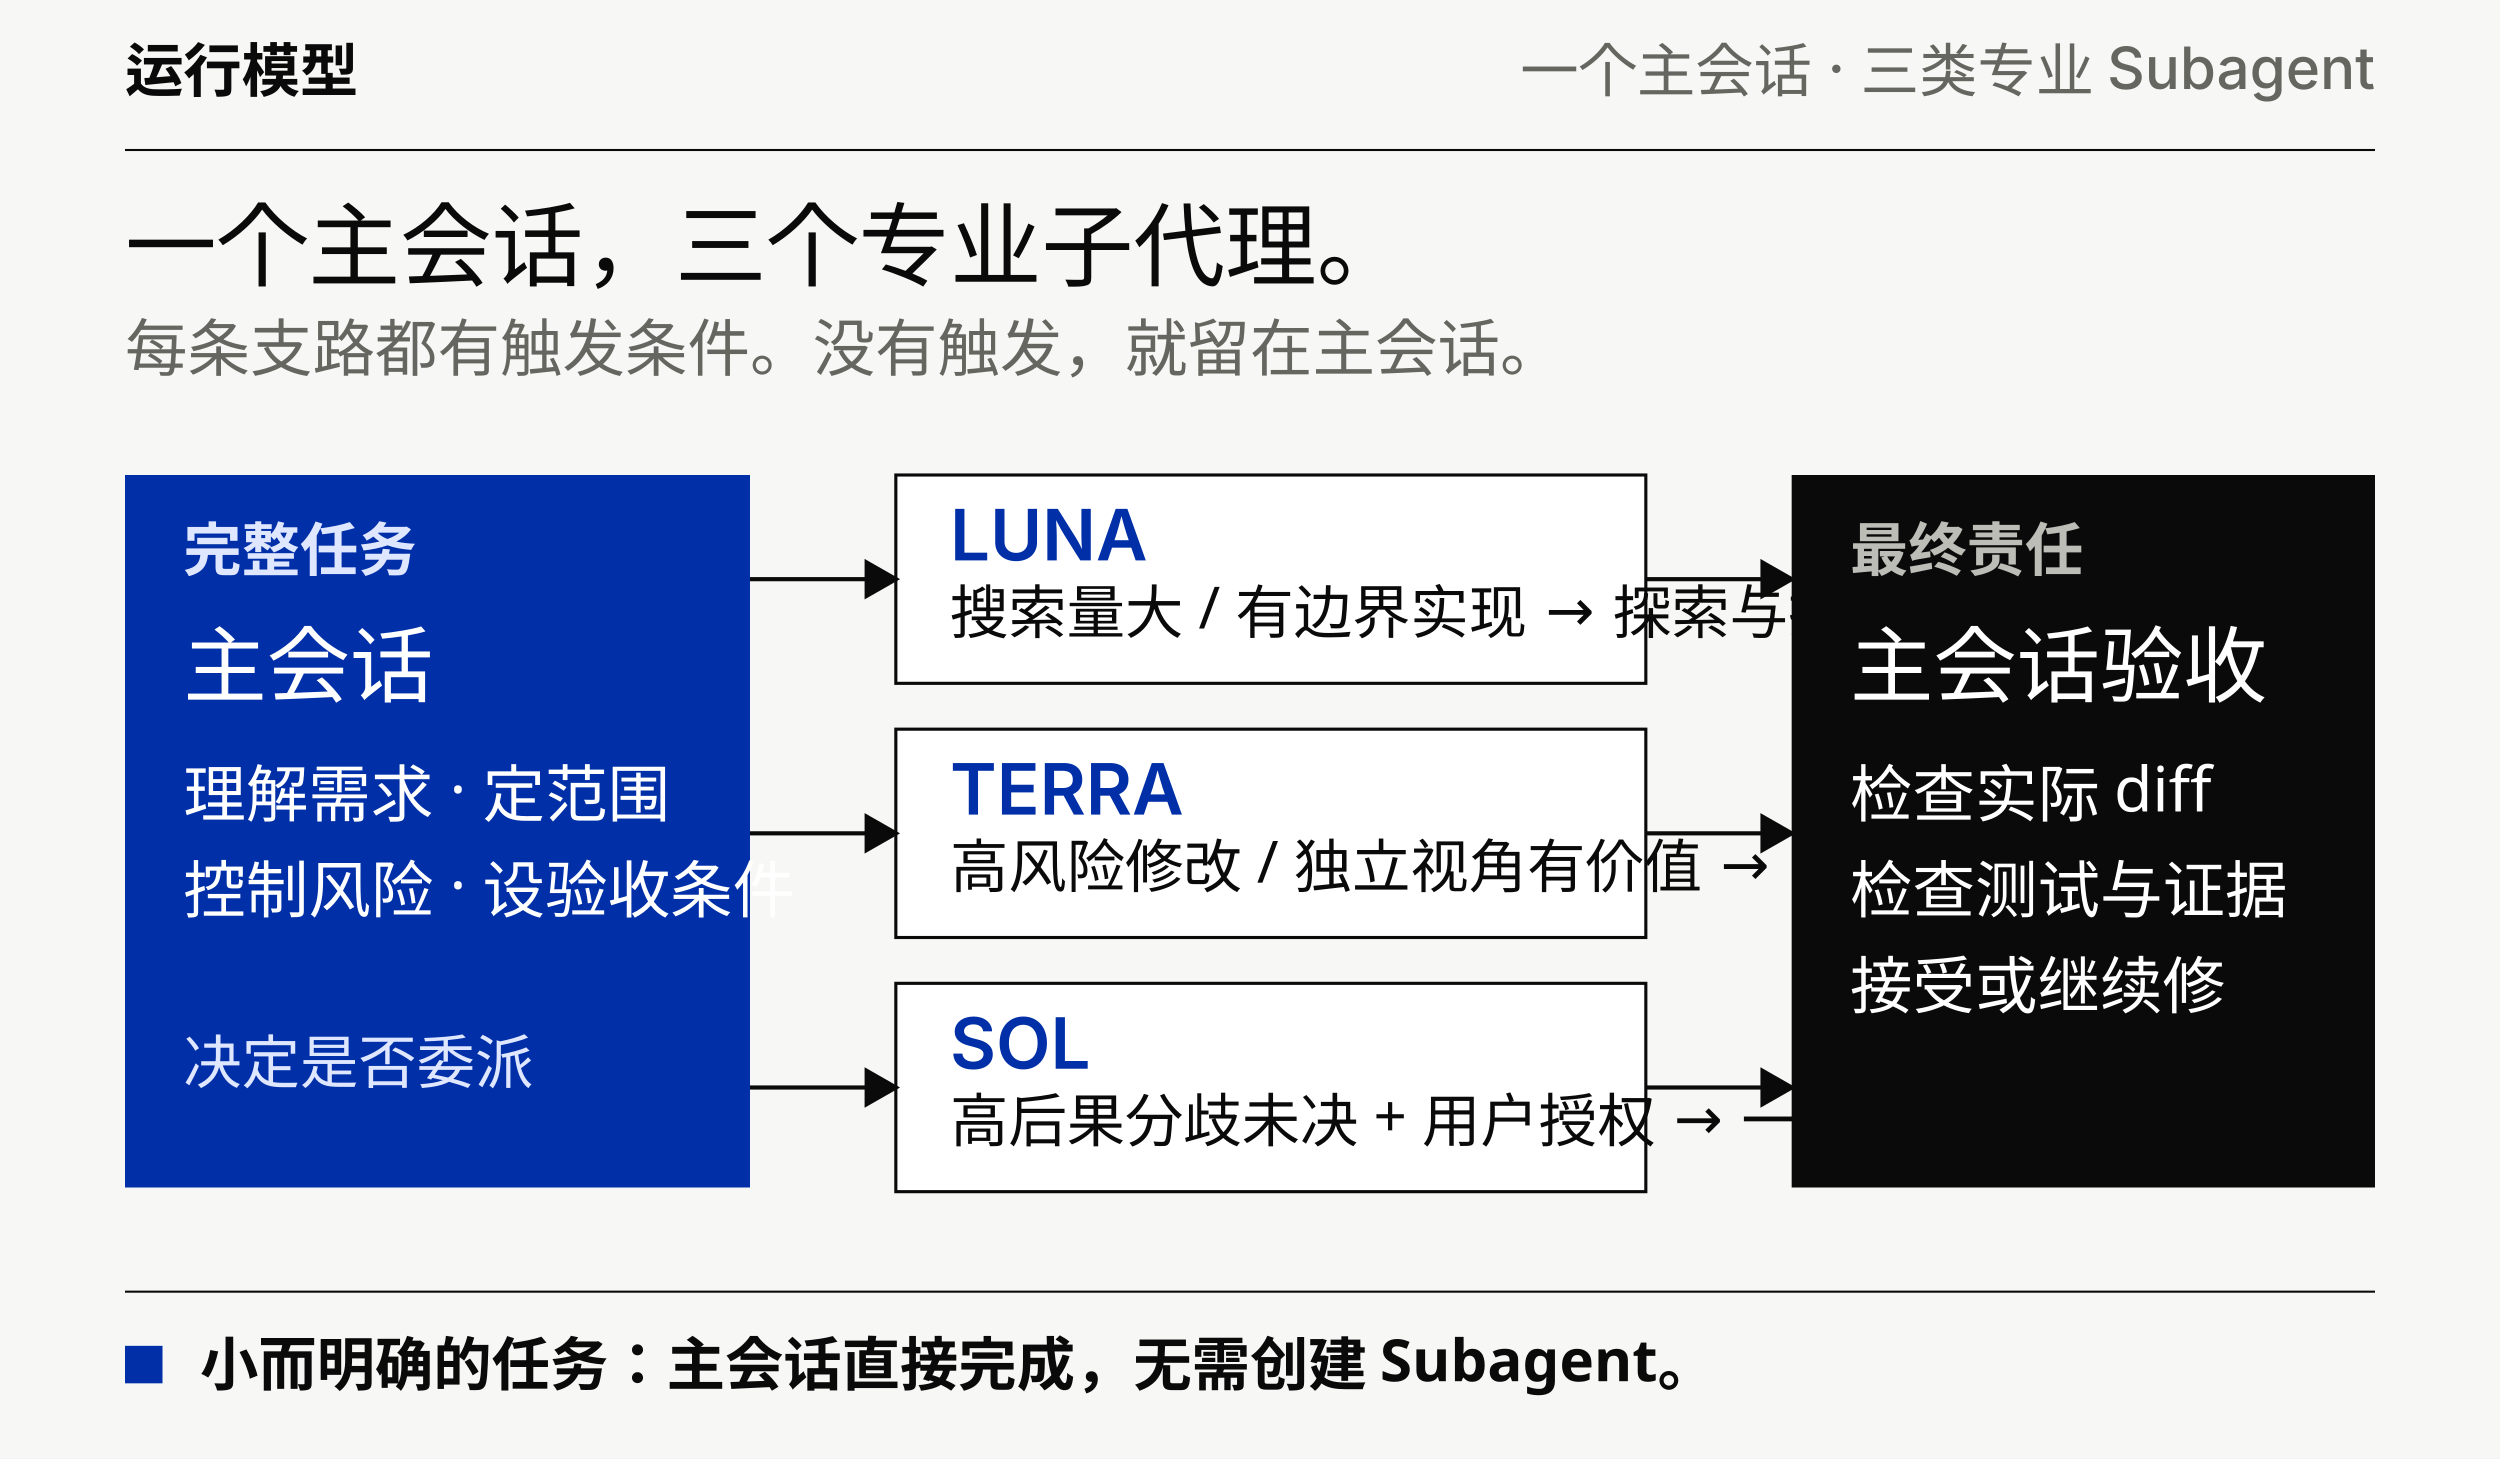
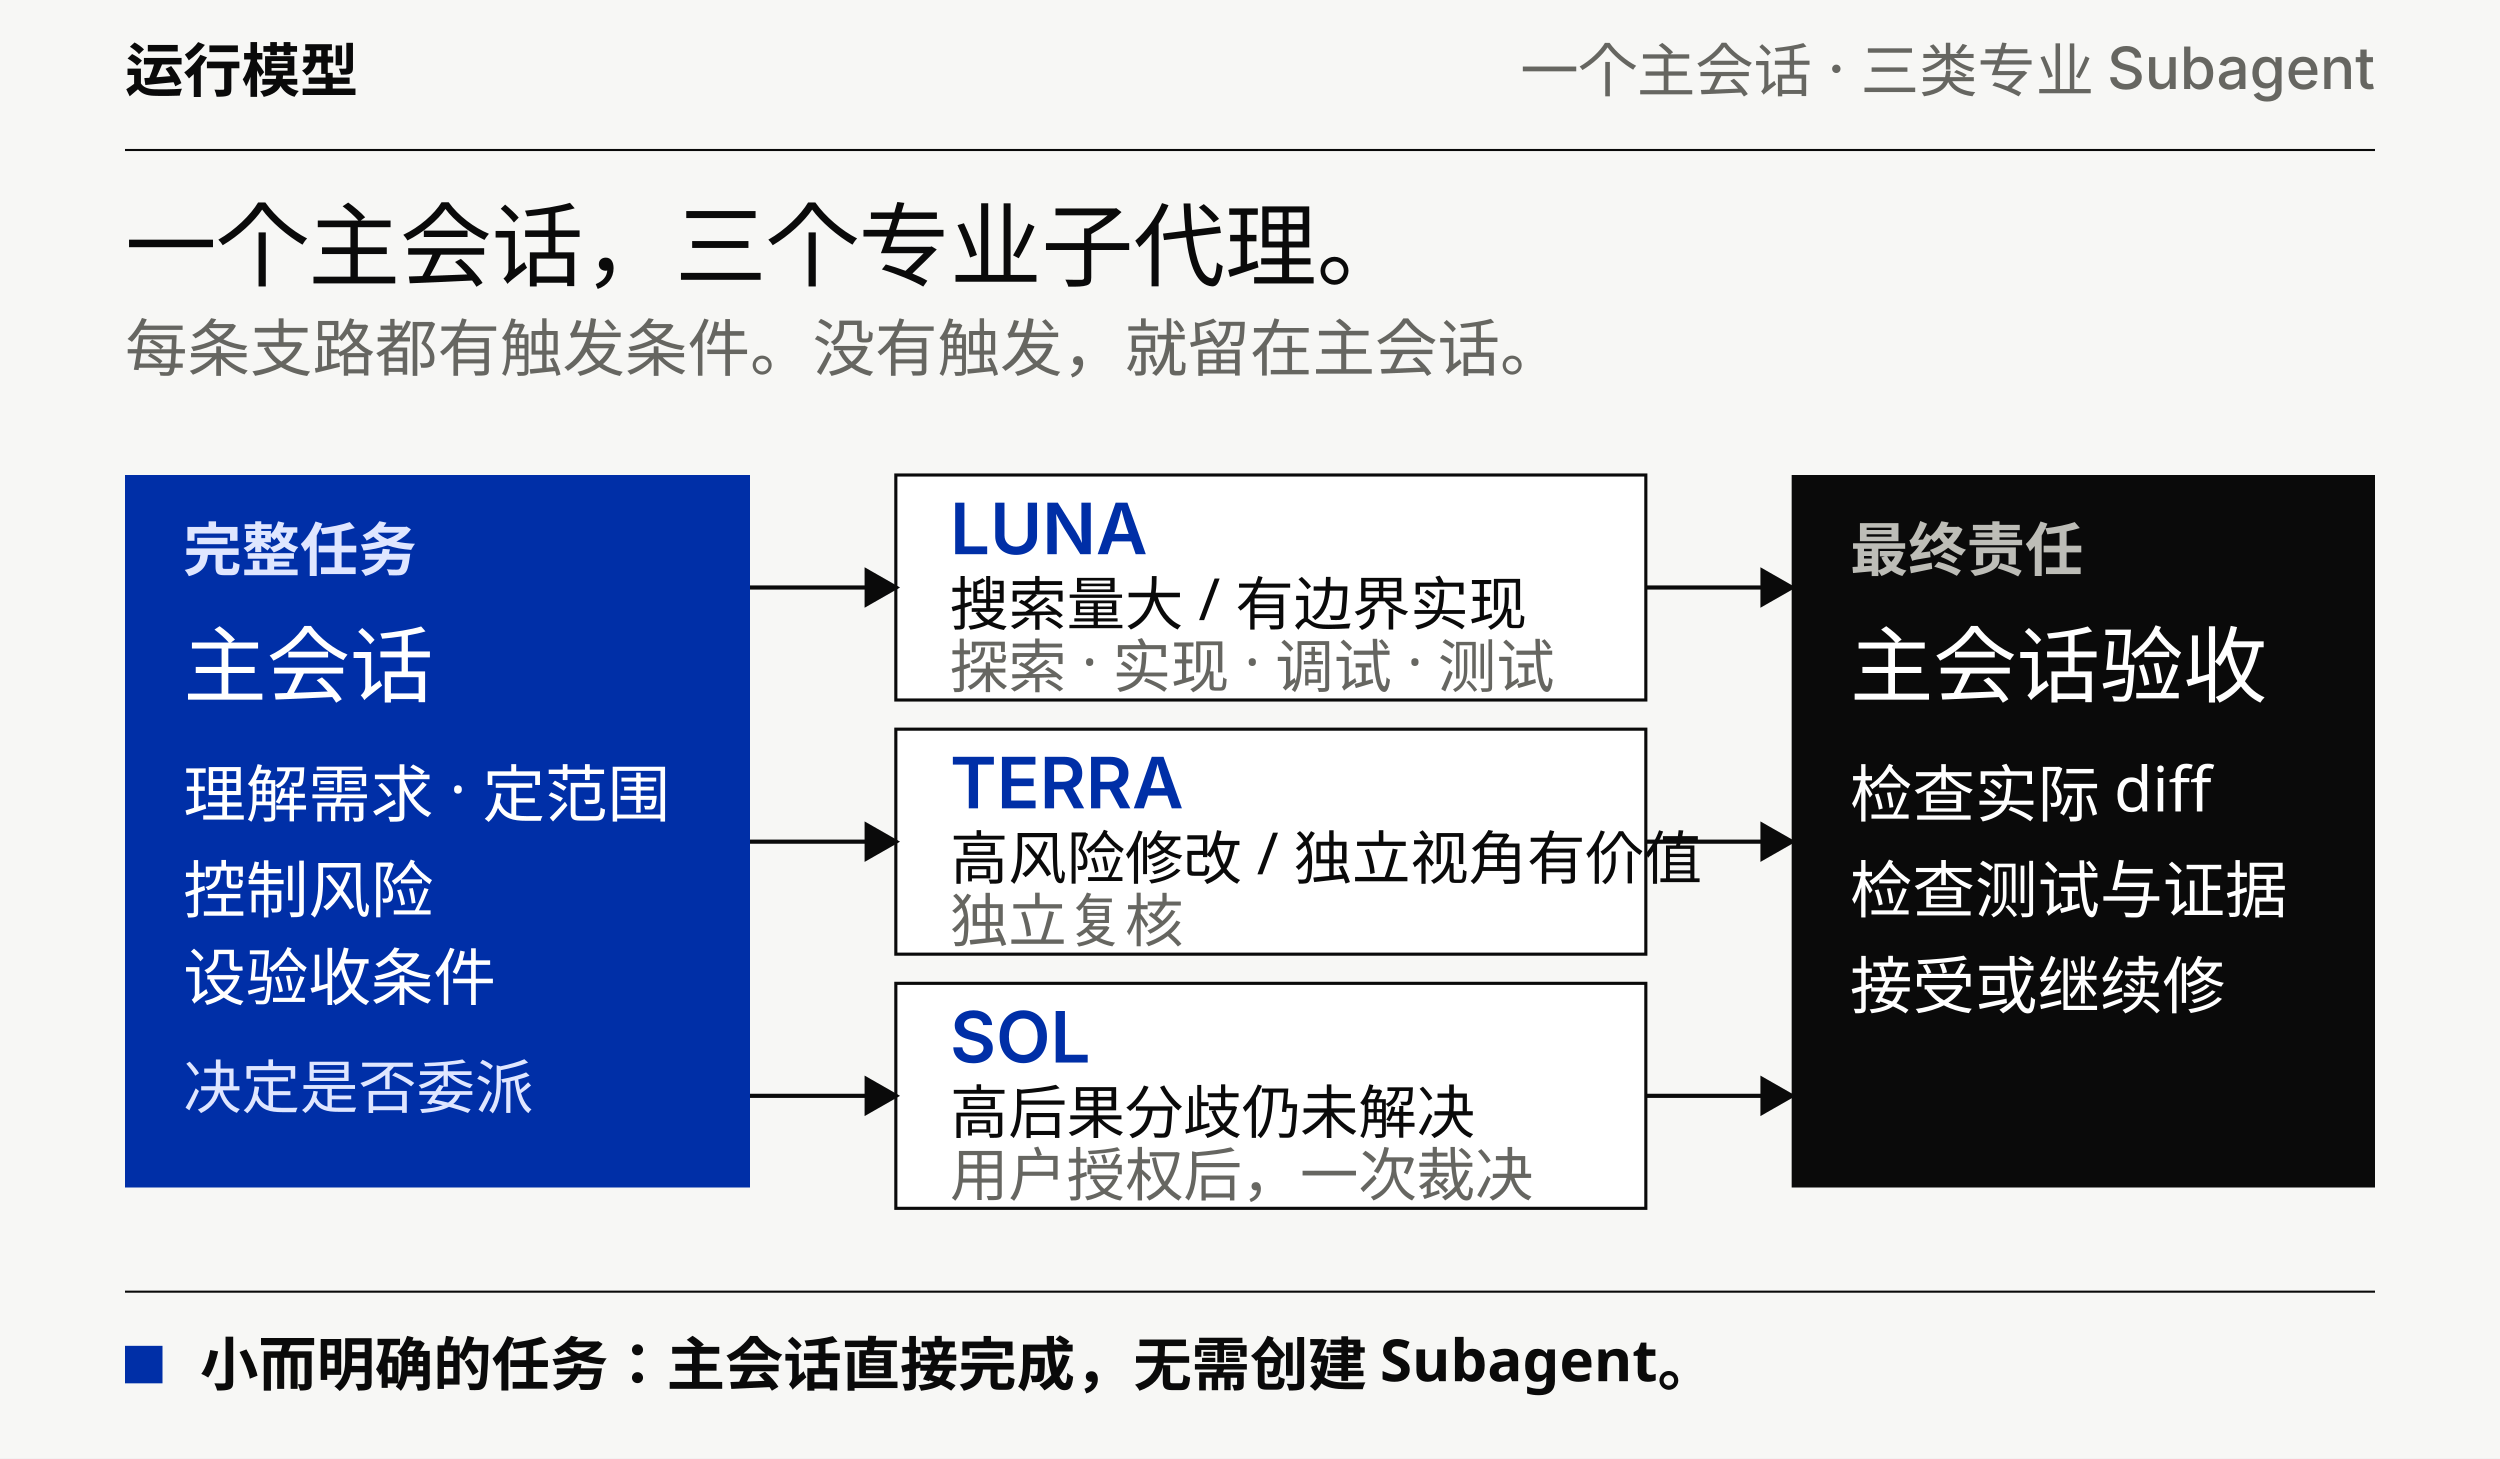
<svg xmlns="http://www.w3.org/2000/svg" width="1200" height="700" viewBox="0 0 1200 700" role="img" aria-labelledby="title desc">
  <rect width="1200" height="700" fill="#f7f7f5" />
  <line x1="60" y1="72" x2="1140" y2="72" stroke="#0a0a0a" stroke-width="1" />
  <text x="60" y="44" font-family="Noto Sans SC, PingFang SC, Microsoft YaHei UI, Inter, sans-serif" font-size="28" font-weight="600" fill="#0a0a0a">运行模型</text>
  <text x="1140" y="44" text-anchor="end" font-family="Noto Sans SC, PingFang SC, Microsoft YaHei UI, Inter, sans-serif" font-size="28" font-weight="500" fill="#666661">一个主会话 · 三类专业 Subagent</text>
  <text x="60" y="134" font-family="Noto Sans SC, PingFang SC, Microsoft YaHei UI, Inter, sans-serif" font-size="44" font-weight="300" fill="#0a0a0a">一个主会话，三个专业子代理。</text>
  <text x="60" y="178" font-family="Noto Sans SC, PingFang SC, Microsoft YaHei UI, Inter, sans-serif" font-size="30" font-weight="500" fill="#666661">每条支路都有触发条件。没有触发，就留在主会话。</text>
  <rect x="60" y="228" width="300" height="342" fill="#002FA7" />
  <text x="88" y="274" font-family="Noto Sans SC, PingFang SC, Microsoft YaHei UI, sans-serif" font-size="28" font-weight="600" fill="#dfe6ff">完整任务</text>
  <text x="88" y="334" font-family="Noto Sans SC, PingFang SC, Microsoft YaHei UI, sans-serif" font-size="40" font-weight="500" fill="#ffffff">主会话</text>
  <text x="88" y="392" font-family="Noto Sans SC, PingFang SC, Microsoft YaHei UI, sans-serif" font-size="30" font-weight="400" fill="#ffffff">理解需求 · 定范围</text>
-   <text x="88" y="438" font-family="Noto Sans SC, PingFang SC, Microsoft YaHei UI, sans-serif" font-size="30" font-weight="400" fill="#ffffff">控制风险 · 设验收条件</text>
-   <text x="88" y="520" font-family="Noto Sans SC, PingFang SC, Microsoft YaHei UI, sans-serif" font-size="28" font-weight="500" fill="#dfe6ff">决定是否委派</text>
-   <rect x="430" y="228" width="360" height="100" fill="#ffffff" stroke="#0a0a0a" stroke-width="1.5" />
-   <text x="456" y="269" font-family="Inter, Helvetica Neue, Arial, sans-serif" font-size="34" font-weight="600" fill="#002FA7">LUNA</text>
-   <text x="456" y="304" font-family="Noto Sans SC, PingFang SC, Microsoft YaHei UI, sans-serif" font-size="28" font-weight="500" fill="#0a0a0a">搜索量大 / 有边界实现 → 探索与执行</text>
-   <rect x="430" y="350" width="360" height="100" fill="#ffffff" stroke="#0a0a0a" stroke-width="1.5" />
-   <text x="456" y="391" font-family="Inter, Helvetica Neue, Arial, sans-serif" font-size="34" font-weight="600" fill="#002FA7">TERRA</text>
-   <text x="456" y="426" font-family="Noto Sans SC, PingFang SC, Microsoft YaHei UI, sans-serif" font-size="28" font-weight="500" fill="#0a0a0a">高风险修改 / 独立视角有价值 → 复核</text>
-   <rect x="430" y="472" width="360" height="100" fill="#ffffff" stroke="#0a0a0a" stroke-width="1.5" />
-   <text x="456" y="513" font-family="Inter, Helvetica Neue, Arial, sans-serif" font-size="34" font-weight="600" fill="#002FA7">SOL</text>
-   <text x="456" y="548" font-family="Noto Sans SC, PingFang SC, Microsoft YaHei UI, sans-serif" font-size="28" font-weight="500" fill="#0a0a0a">高后果分歧未决 + 用户授权 → 一次裁决</text>
+   <text x="88" y="438" font-family="Noto Sans SC, PingFang SC, Microsoft YaHei UI, sans-serif" font-size="30" font-weight="400" fill="#ffffff">控制风险</text>
+   <text x="88" y="480" font-family="Noto Sans SC, PingFang SC, Microsoft YaHei UI, sans-serif" font-size="30" font-weight="400" fill="#ffffff">设验收条件</text>
+   <text x="88" y="532" font-family="Noto Sans SC, PingFang SC, Microsoft YaHei UI, sans-serif" font-size="28" font-weight="500" fill="#dfe6ff">决定是否委派</text>
+   <rect x="430" y="228" width="360" height="108" fill="#ffffff" stroke="#0a0a0a" stroke-width="1.5" />
+   <text x="456" y="266" font-family="Inter, Helvetica Neue, Arial, sans-serif" font-size="34" font-weight="600" fill="#002FA7">LUNA</text>
+   <text x="456" y="300" font-family="Noto Sans SC, PingFang SC, Microsoft YaHei UI, sans-serif" font-size="28" font-weight="500" fill="#0a0a0a">搜索量大 / 有边界实现</text>
+   <text x="456" y="330" font-family="Noto Sans SC, PingFang SC, Microsoft YaHei UI, sans-serif" font-size="28" font-weight="500" fill="#666661">探索 · 实现 · 调试 · 测试</text>
+   <rect x="430" y="350" width="360" height="108" fill="#ffffff" stroke="#0a0a0a" stroke-width="1.5" />
+   <text x="456" y="388" font-family="Inter, Helvetica Neue, Arial, sans-serif" font-size="34" font-weight="600" fill="#002FA7">TERRA</text>
+   <text x="456" y="422" font-family="Noto Sans SC, PingFang SC, Microsoft YaHei UI, sans-serif" font-size="28" font-weight="500" fill="#0a0a0a">高风险修改 / 独立视角有价值</text>
+   <text x="456" y="452" font-family="Noto Sans SC, PingFang SC, Microsoft YaHei UI, sans-serif" font-size="28" font-weight="500" fill="#666661">独立复核</text>
+   <rect x="430" y="472" width="360" height="108" fill="#ffffff" stroke="#0a0a0a" stroke-width="1.5" />
+   <text x="456" y="510" font-family="Inter, Helvetica Neue, Arial, sans-serif" font-size="34" font-weight="600" fill="#002FA7">SOL</text>
+   <text x="456" y="544" font-family="Noto Sans SC, PingFang SC, Microsoft YaHei UI, sans-serif" font-size="28" font-weight="500" fill="#0a0a0a">高后果分歧仍未解决</text>
+   <text x="456" y="574" font-family="Noto Sans SC, PingFang SC, Microsoft YaHei UI, sans-serif" font-size="28" font-weight="500" fill="#666661">用户授权后，一次裁决</text>
  <rect x="860" y="228" width="280" height="342" fill="#0a0a0a" />
  <text x="888" y="274" font-family="Noto Sans SC, PingFang SC, Microsoft YaHei UI, sans-serif" font-size="28" font-weight="600" fill="#bdbdb7">最终责任</text>
  <text x="888" y="334" font-family="Noto Sans SC, PingFang SC, Microsoft YaHei UI, sans-serif" font-size="40" font-weight="500" fill="#ffffff">主会话验收</text>
  <text x="888" y="392" font-family="Noto Sans SC, PingFang SC, Microsoft YaHei UI, sans-serif" font-size="30" font-weight="400" fill="#ffffff">检查实际 diff</text>
  <text x="888" y="438" font-family="Noto Sans SC, PingFang SC, Microsoft YaHei UI, sans-serif" font-size="30" font-weight="400" fill="#ffffff">检查测试与证据</text>
  <text x="888" y="484" font-family="Noto Sans SC, PingFang SC, Microsoft YaHei UI, sans-serif" font-size="30" font-weight="400" fill="#ffffff">接受或继续修</text>
  <g stroke="#0a0a0a" stroke-width="2" fill="#0a0a0a">
-     <line x1="360" y1="278" x2="430" y2="278" />
-     <polygon points="430,278 416,270 416,286" />
-     <line x1="790" y1="278" x2="860" y2="278" />
-     <polygon points="860,278 846,270 846,286" />
-     <line x1="360" y1="400" x2="430" y2="400" />
-     <polygon points="430,400 416,392 416,408" />
-     <line x1="790" y1="400" x2="860" y2="400" />
-     <polygon points="860,400 846,392 846,408" />
-     <line x1="360" y1="522" x2="430" y2="522" />
-     <polygon points="430,522 416,514 416,530" />
-     <line x1="790" y1="522" x2="860" y2="522" />
-     <polygon points="860,522 846,514 846,530" />
+     <line x1="360" y1="282" x2="430" y2="282" />
+     <polygon points="430,282 416,274 416,290" />
+     <line x1="790" y1="282" x2="860" y2="282" />
+     <polygon points="860,282 846,274 846,290" />
+     <line x1="360" y1="404" x2="430" y2="404" />
+     <polygon points="430,404 416,396 416,412" />
+     <line x1="790" y1="404" x2="860" y2="404" />
+     <polygon points="860,404 846,396 846,412" />
+     <line x1="360" y1="526" x2="430" y2="526" />
+     <polygon points="430,526 416,518 416,534" />
+     <line x1="790" y1="526" x2="860" y2="526" />
+     <polygon points="860,526 846,518 846,534" />
  </g>
  <line x1="60" y1="620" x2="1140" y2="620" stroke="#0a0a0a" stroke-width="1" />
  <rect x="60" y="646" width="18" height="18" fill="#002FA7" />
  <text x="96" y="665" font-family="Noto Sans SC, PingFang SC, Microsoft YaHei UI, sans-serif" font-size="28" font-weight="600" fill="#0a0a0a">小而明确的任务：主会话直接完成，无需创建 Subagent。</text>
</svg>
